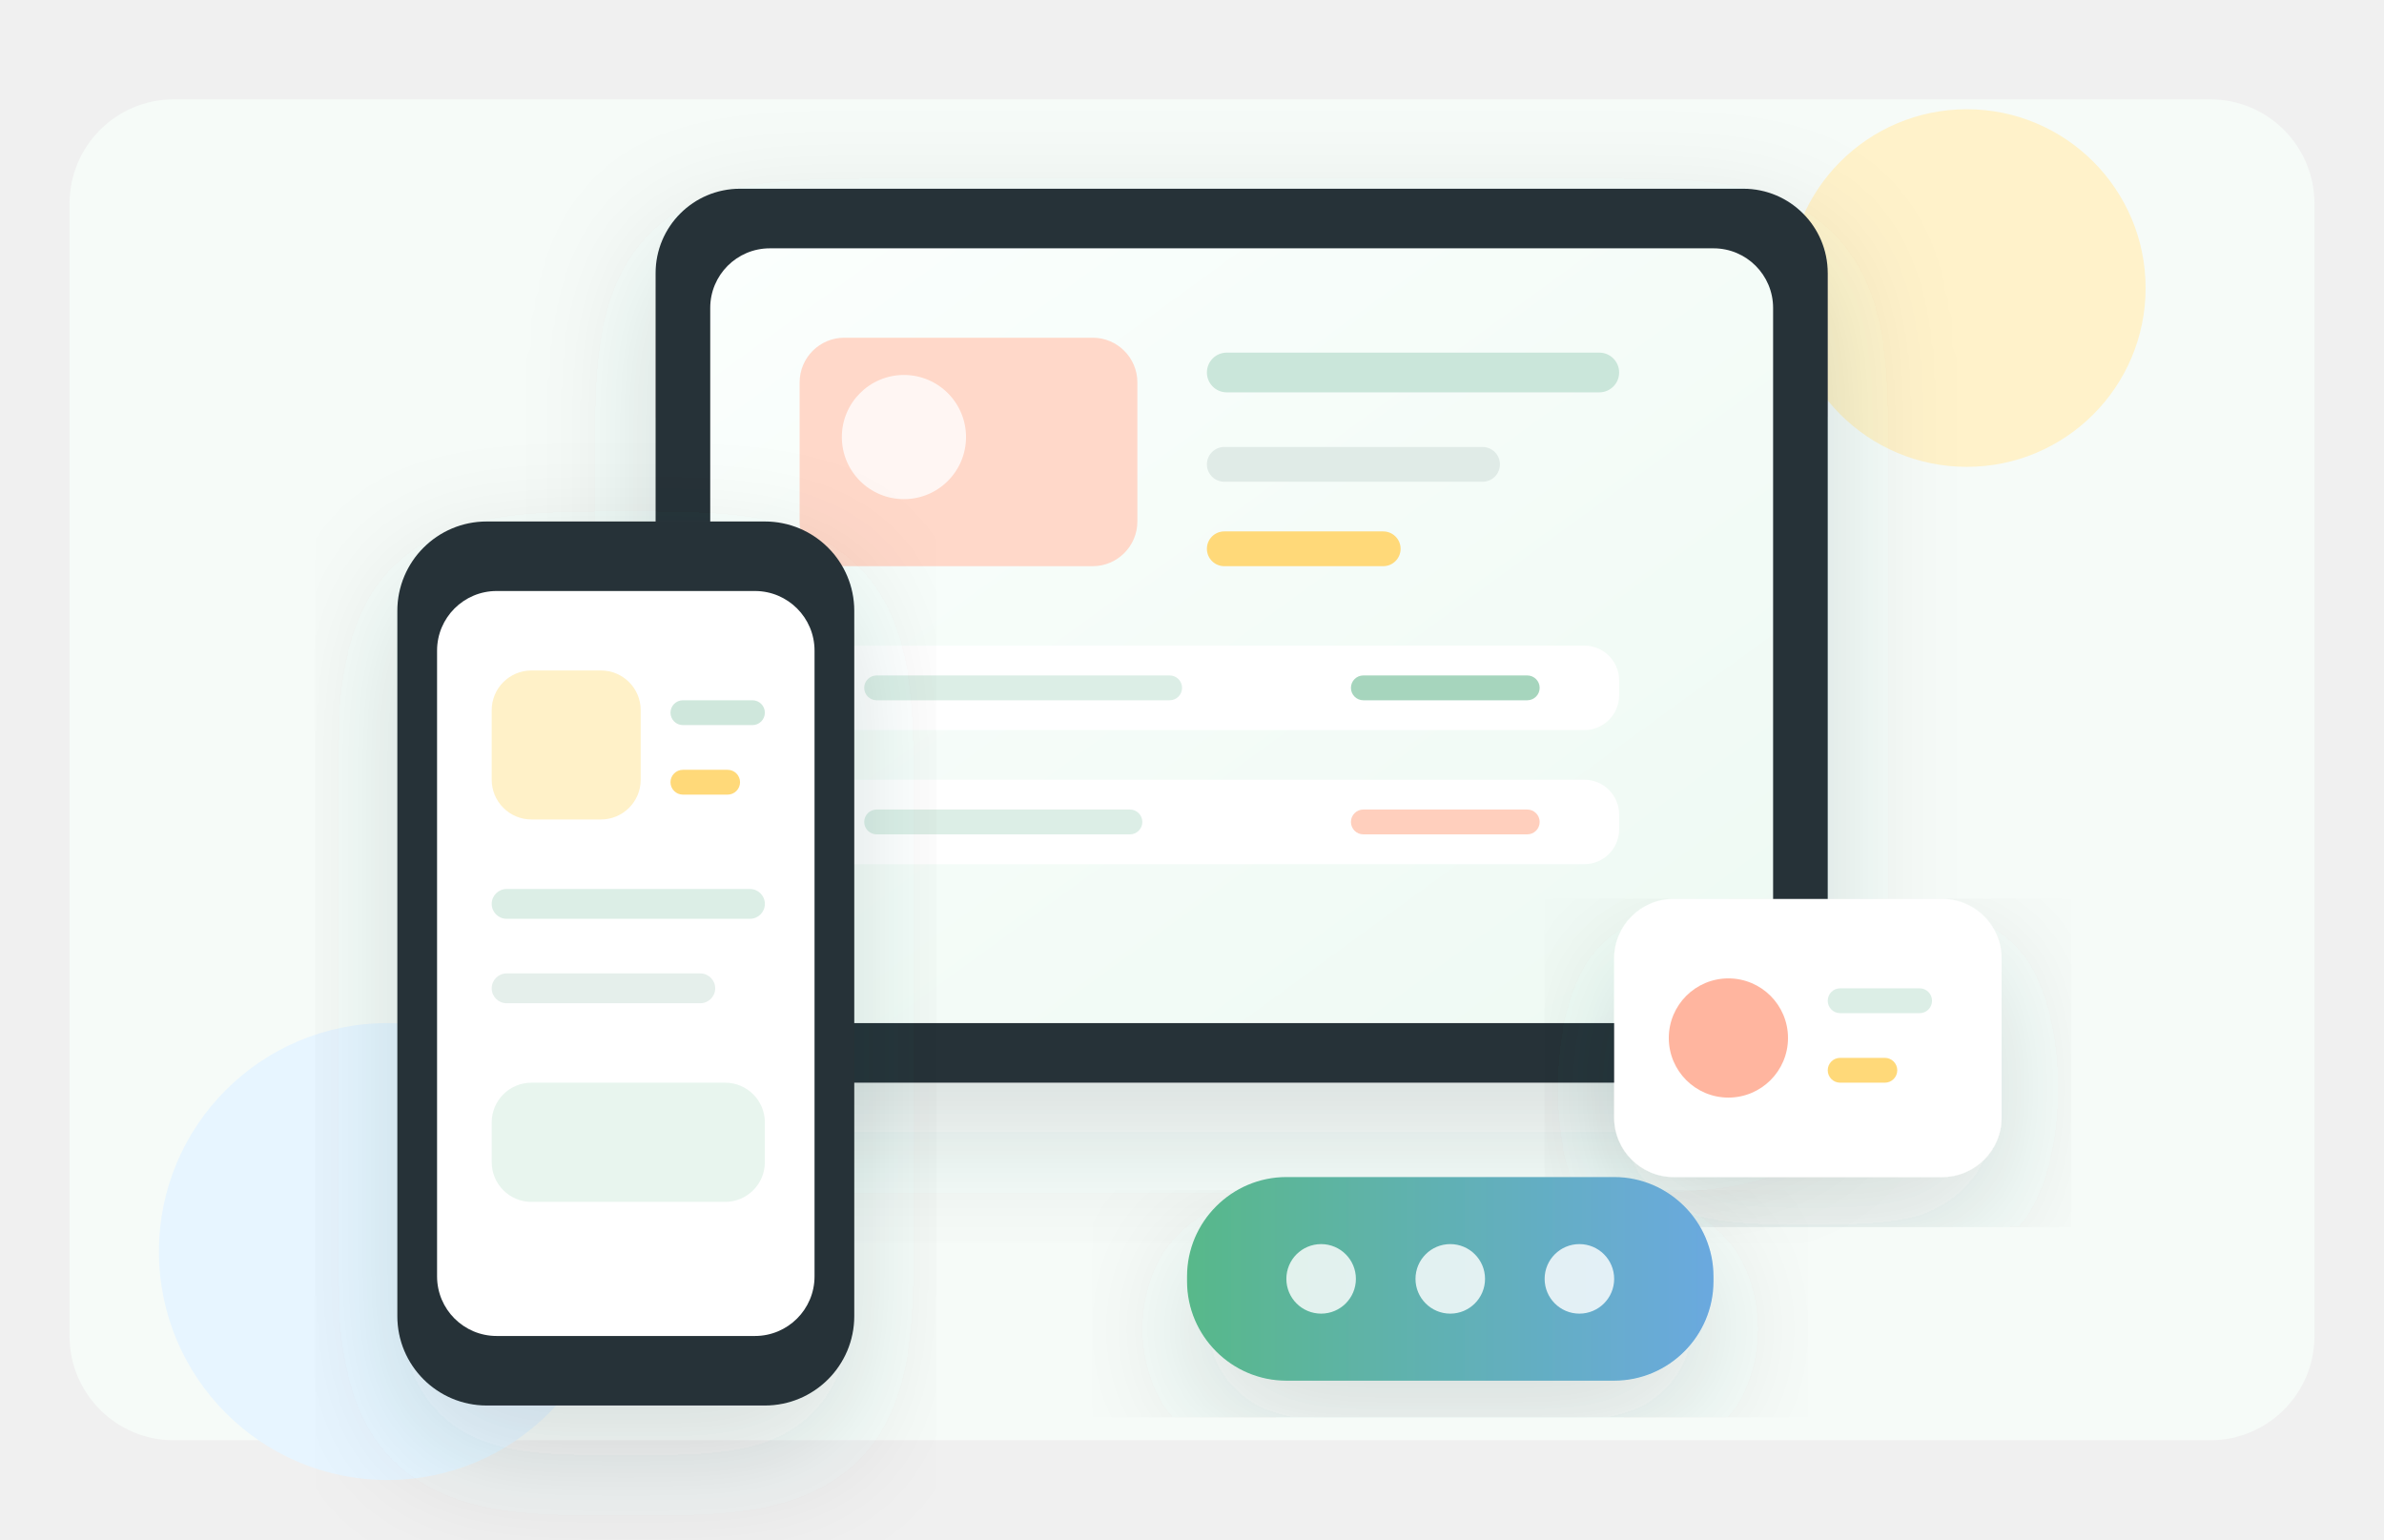
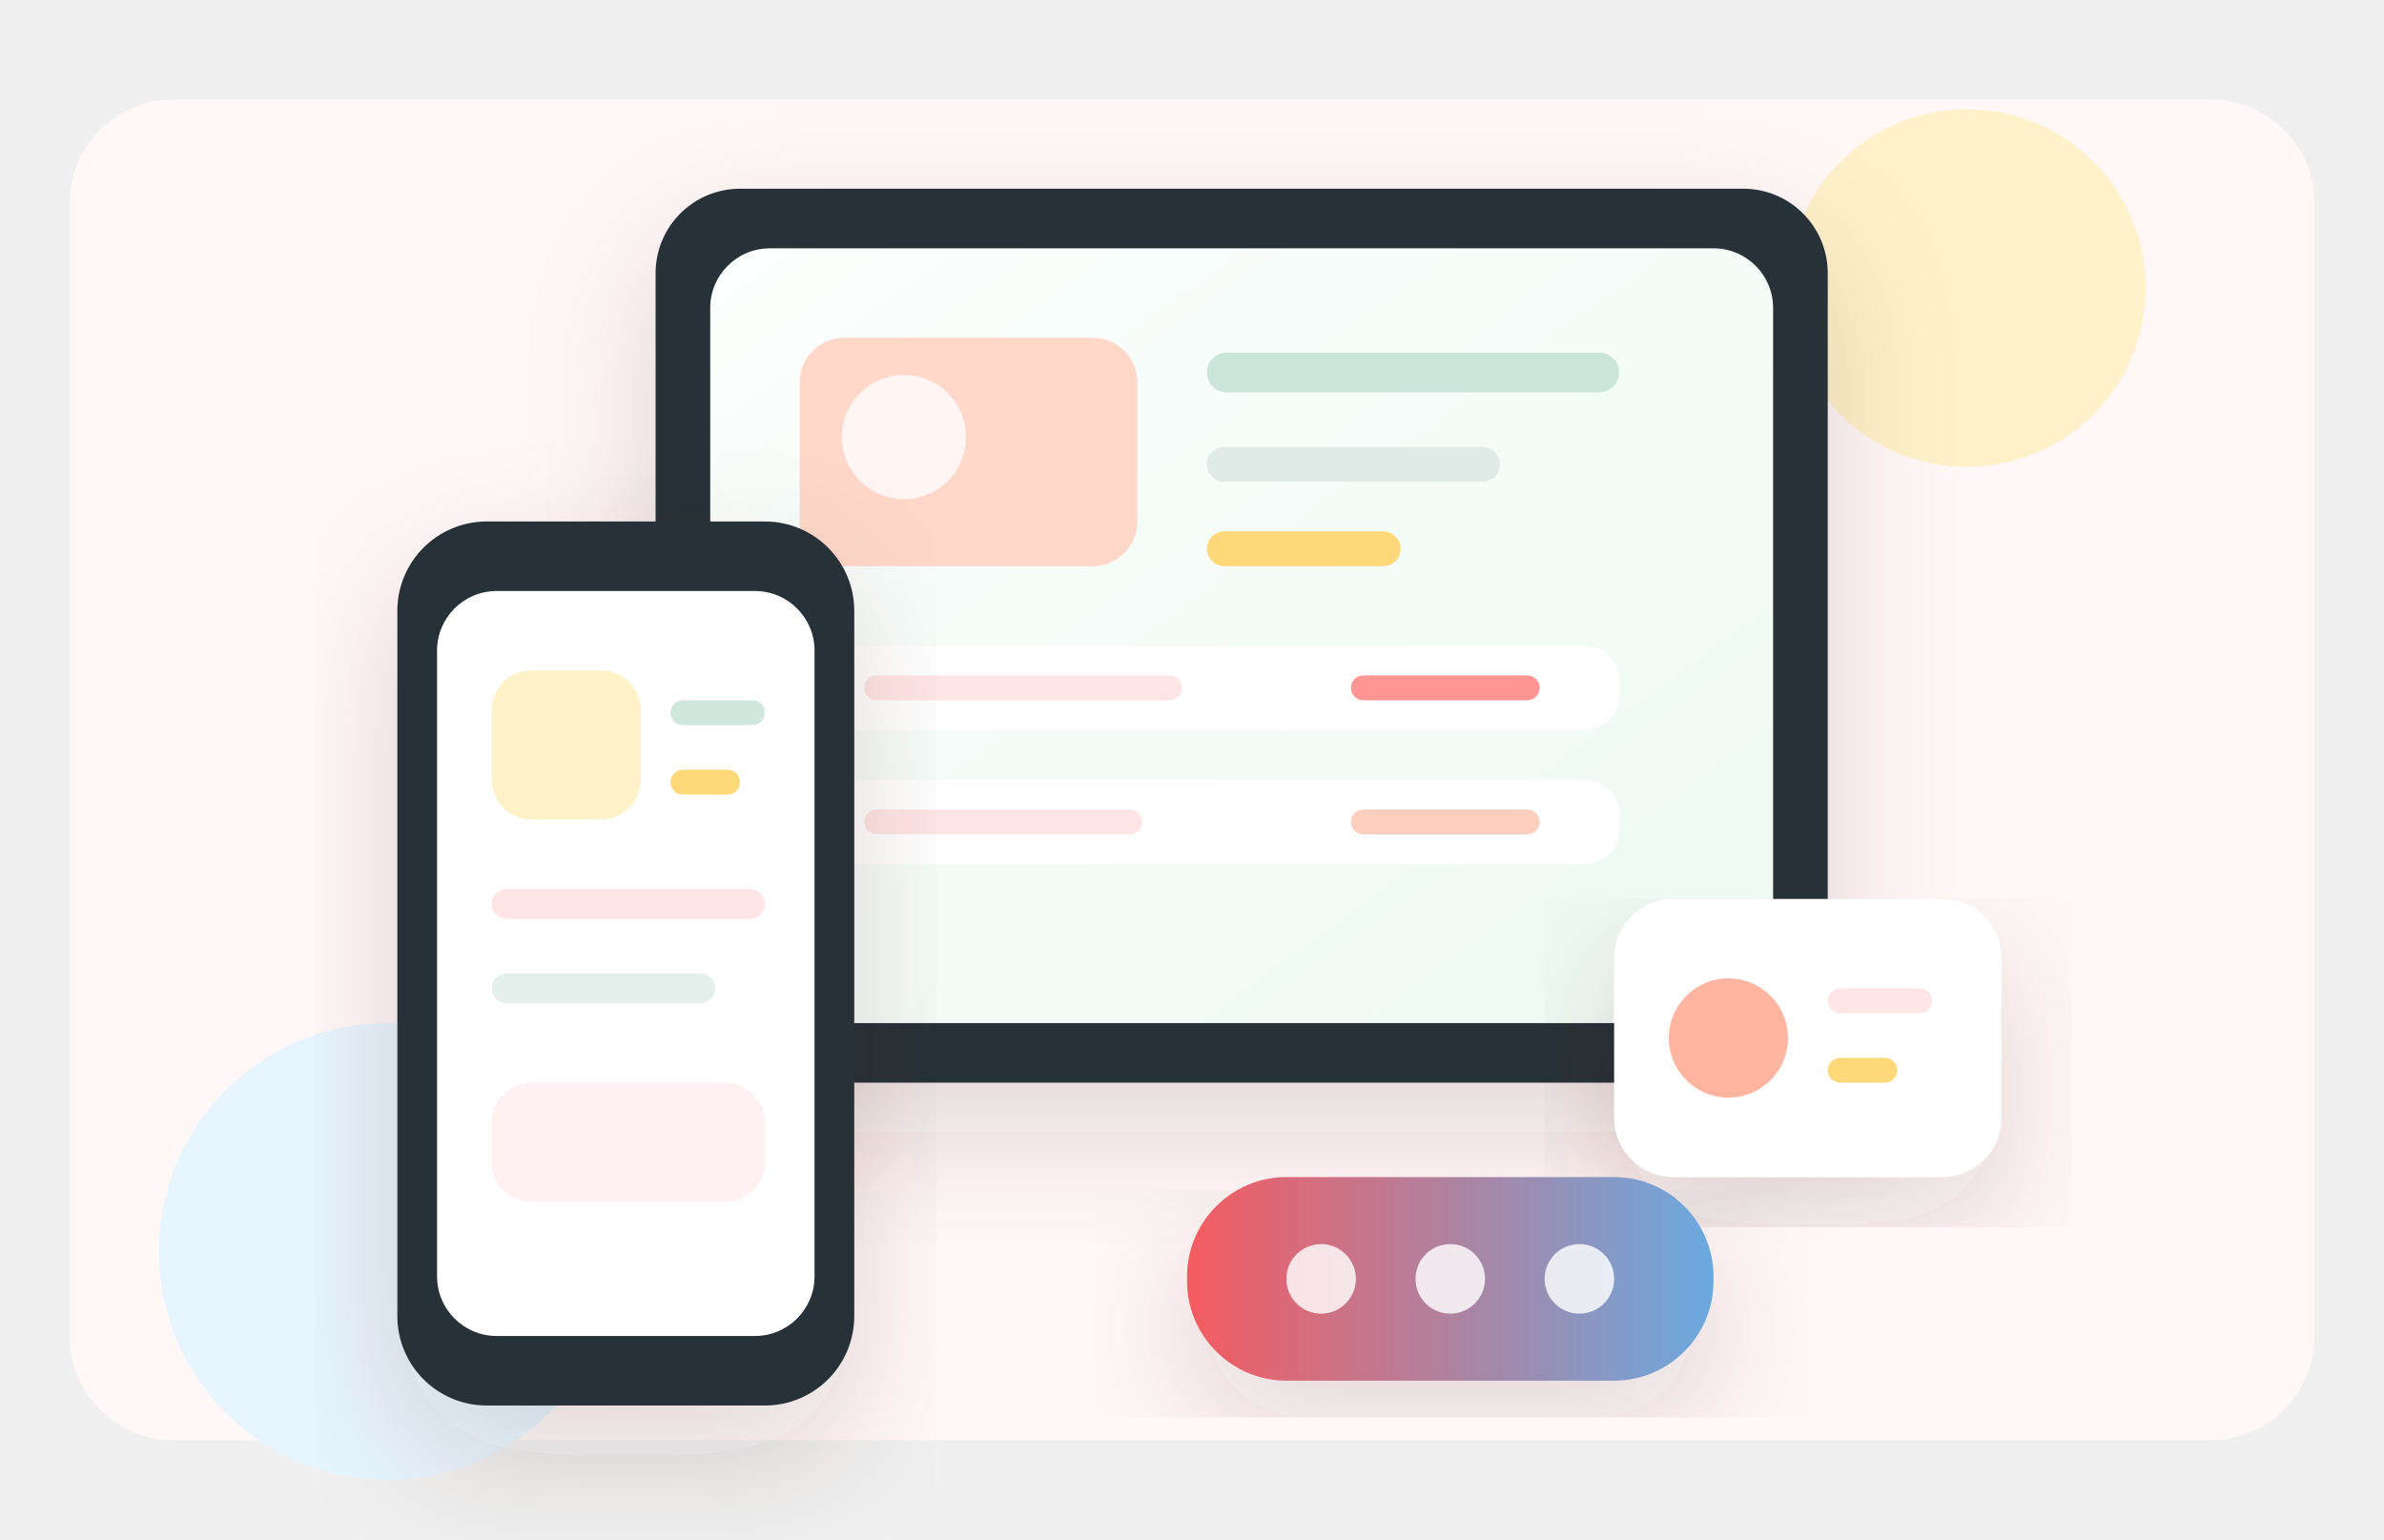
<svg xmlns="http://www.w3.org/2000/svg" viewBox="0 0 960 620" role="img" aria-labelledby="title desc">
  <defs>
    <linearGradient id="screen" x1="0" x2="1" y1="0" y2="1">
      <stop stop-color="#fbfffd" />
      <stop offset="1" stop-color="#eef9f3" />
    </linearGradient>
    <linearGradient id="accent" x1="0" x2="1">
-       <stop stop-color="#58b88a" />
+       <stop stop-color="#f45b60" />
      <stop offset="1" stop-color="#6aa9df" />
    </linearGradient>
    <filter id="shadow" x="-18%" y="-18%" width="136%" height="136%">
-       <feDropShadow dx="0" dy="20" stdDeviation="26" flood-color="#235246" flood-opacity=".16" />
+       <feDropShadow dx="0" dy="20" stdDeviation="26" flood-color="#4a2622" flood-opacity=".16" />
    </filter>
  </defs>
-   <rect x="28" y="40" width="904" height="540" rx="42" fill="#f6fbf8" />
+   <rect x="28" y="40" width="904" height="540" rx="42" fill="#fff8f7" />
  <circle cx="792" cy="116" r="72" fill="#fff2ca" />
  <circle cx="156" cy="504" r="92" fill="#e7f5ff" />
  <g filter="url(#shadow)">
    <rect x="264" y="76" width="472" height="360" rx="34" fill="#263238" />
    <rect x="286" y="100" width="428" height="312" rx="24" fill="url(#screen)" />
    <rect x="322" y="136" width="136" height="92" rx="18" fill="#ffd8c9" />
    <circle cx="364" cy="176" r="25" fill="#ffffff" opacity=".78" />
    <rect x="486" y="142" width="166" height="16" rx="8" fill="#cae6da" />
    <rect x="486" y="180" width="118" height="14" rx="7" fill="#e0ebe7" />
    <rect x="486" y="214" width="78" height="14" rx="7" fill="#ffd979" />
    <rect x="322" y="260" width="330" height="34" rx="14" fill="#ffffff" />
-     <rect x="348" y="272" width="128" height="10" rx="5" fill="#dceee6" />
-     <rect x="544" y="272" width="76" height="10" rx="5" fill="#a6d5bd" />
+     <rect x="348" y="272" width="128" height="10" rx="5" fill="#ffe5e5" />
+     <rect x="544" y="272" width="76" height="10" rx="5" fill="#ff9693" />
    <rect x="322" y="314" width="330" height="34" rx="14" fill="#ffffff" />
-     <rect x="348" y="326" width="112" height="10" rx="5" fill="#dceee6" />
+     <rect x="348" y="326" width="112" height="10" rx="5" fill="#ffe5e5" />
    <rect x="544" y="326" width="76" height="10" rx="5" fill="#ffcfbd" />
  </g>
  <g filter="url(#shadow)">
    <rect x="160" y="210" width="184" height="356" rx="36" fill="#263238" />
    <rect x="176" y="238" width="152" height="300" rx="24" fill="#ffffff" />
    <rect x="198" y="270" width="60" height="60" rx="16" fill="#fff1c8" />
    <rect x="270" y="282" width="38" height="10" rx="5" fill="#cfe7dc" />
    <rect x="270" y="310" width="28" height="10" rx="5" fill="#ffd979" />
-     <rect x="198" y="358" width="110" height="12" rx="6" fill="#dceee6" />
+     <rect x="198" y="358" width="110" height="12" rx="6" fill="#ffe5e5" />
    <rect x="198" y="392" width="90" height="12" rx="6" fill="#e5efeb" />
-     <rect x="198" y="436" width="110" height="48" rx="16" fill="#e8f5ee" />
+     <rect x="198" y="436" width="110" height="48" rx="16" fill="#fff0f1" />
  </g>
  <g filter="url(#shadow)">
    <rect x="650" y="362" width="156" height="112" rx="24" fill="#ffffff" />
    <circle cx="696" cy="418" r="24" fill="#ffb59f" />
-     <rect x="736" y="398" width="42" height="10" rx="5" fill="#dceee6" />
+     <rect x="736" y="398" width="42" height="10" rx="5" fill="#ffe5e5" />
    <rect x="736" y="426" width="28" height="10" rx="5" fill="#ffd979" />
  </g>
  <g filter="url(#shadow)">
    <path d="M518 474h132c22 0 40 18 40 40v2c0 22-18 40-40 40H518c-22 0-40-18-40-40v-2c0-22 18-40 40-40Z" fill="url(#accent)" />
    <circle cx="532" cy="515" r="14" fill="#ffffff" opacity=".82" />
    <circle cx="584" cy="515" r="14" fill="#ffffff" opacity=".82" />
    <circle cx="636" cy="515" r="14" fill="#ffffff" opacity=".82" />
  </g>
</svg>
